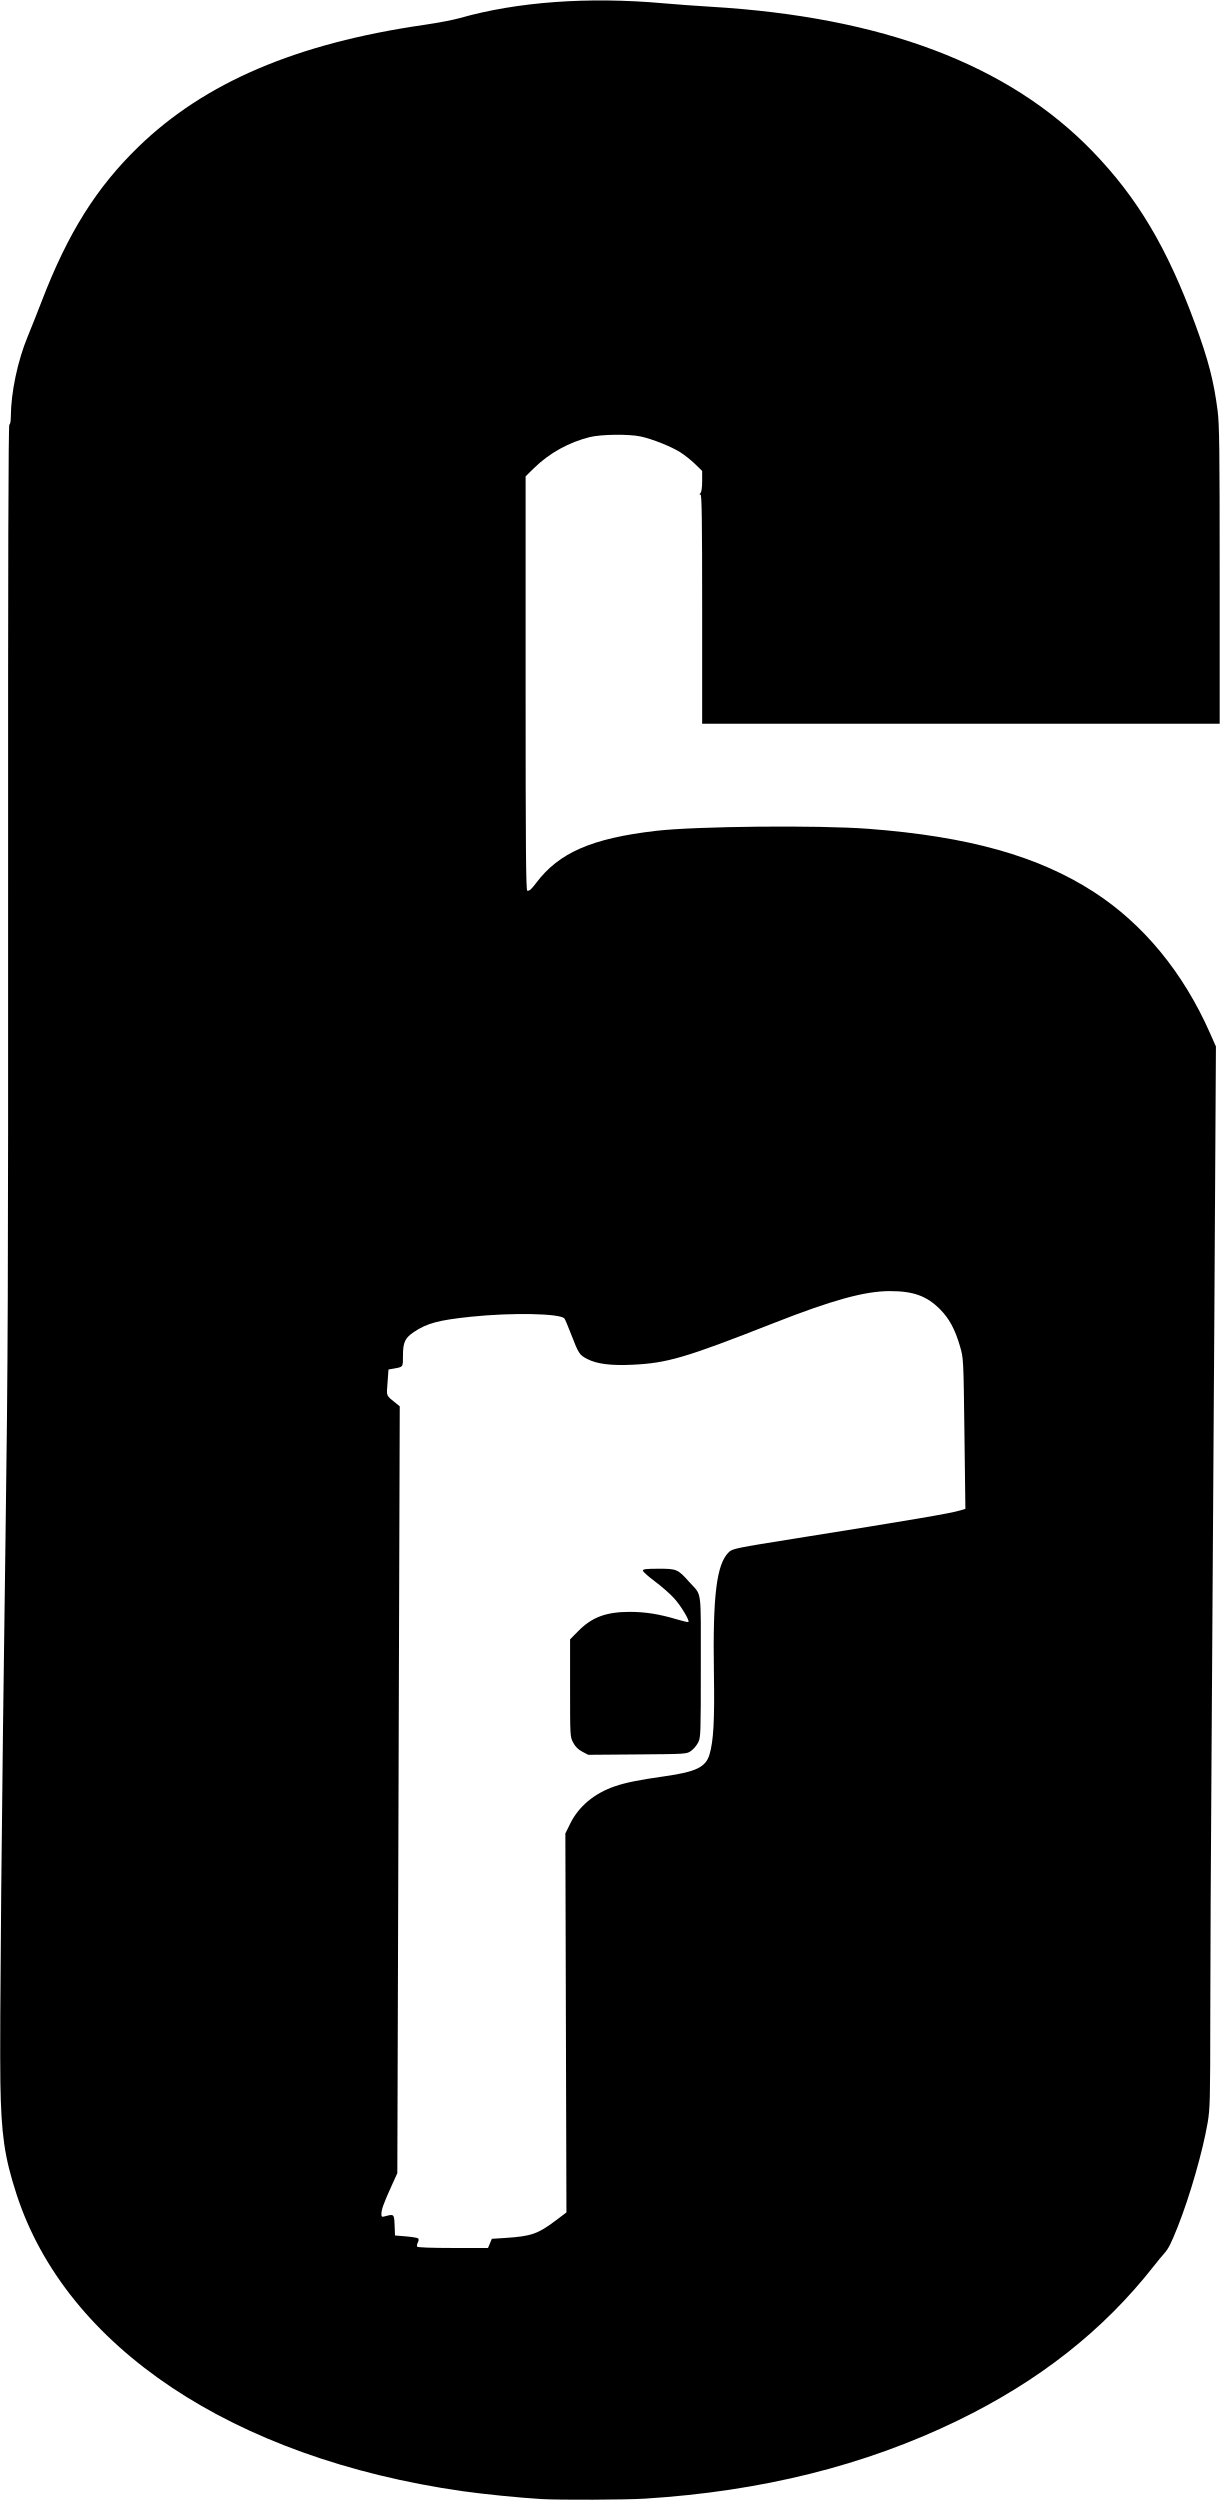
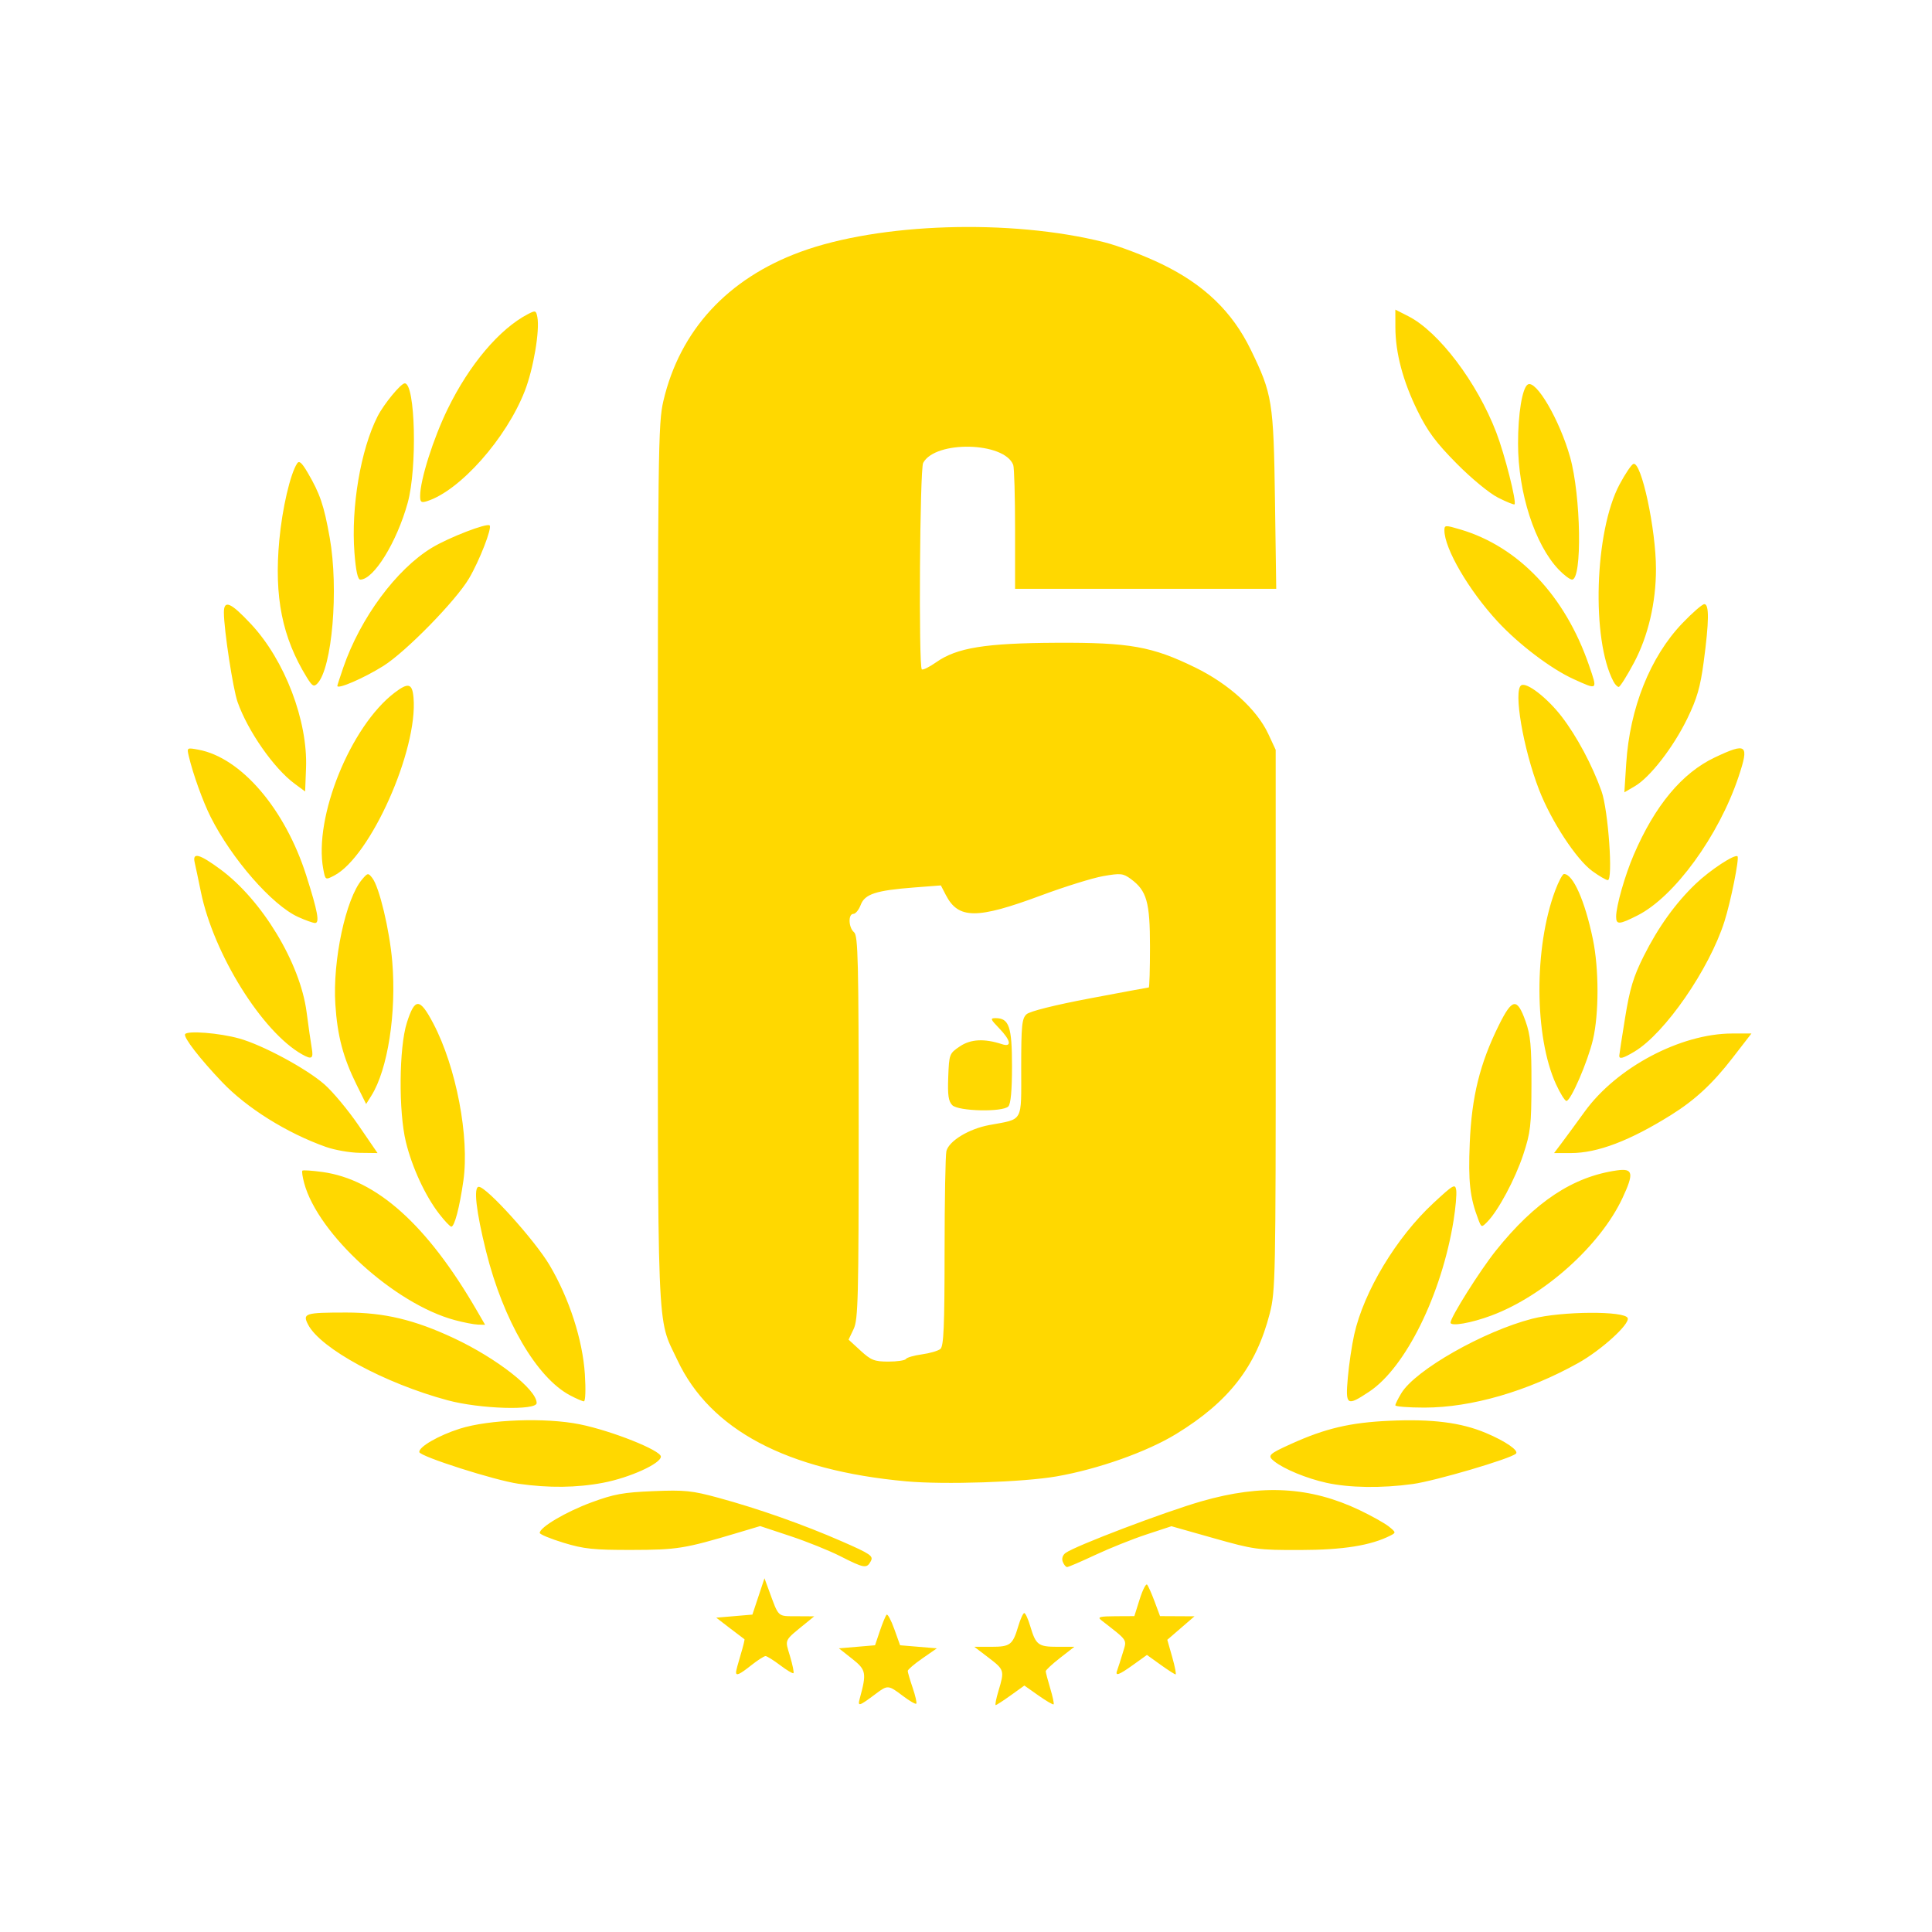
- <svg xmlns="http://www.w3.org/2000/svg" version="1.1" id="svg2" width="579.2" height="1187.2" viewBox="0 0 579.2 1187.2">
-   <defs id="defs6" />
-   <g id="g8">
-     <path style="fill:#000000;stroke-width:0.64" d="m 257.28,1186.763 c -10.075,-0.574 -27.841,-2.349 -37.76,-3.772 C 110.587,1167.365 31.318,1114.519 7.798,1041.843 2.089,1024.205 0.586,1013.748 0.18,988.874 -0.204,965.255 0.795,859.302 2.626,729.6 3.773,648.376 3.922,610.617 3.849,419.36 3.79,266.565 3.967,201.6 4.443,201.6 c 0.396,0 0.686,-1.531 0.697,-3.68 0.062,-11.518 3.217,-26.528 8.008,-38.106 1.633,-3.945 4.648,-11.542 6.7,-16.88 C 32.28,110.592 45.811,89.02 65.831,69.623 97.285,39.148 140.789,20.59 201.31,11.829 207.629,10.914 215.248,9.468 218.24,8.615 c 27.313,-7.786 61.154,-10.244 96.96,-7.041 5.632,0.504 15.568,1.229 22.08,1.613 81.857,4.818 141.628,27.421 181.493,68.633 21.445,22.169 35.633,46.073 48.921,82.42 6.156,16.838 8.68,26.594 10.508,40.613 0.852,6.532 0.998,17.999 0.998,78.24 V 343.68 h -122.88 -122.88 v -54.4 c 0,-41.884 -0.177,-54.4 -0.768,-54.4 -0.597,0 -0.597,-0.171 0,-0.768 0.462,-0.462 0.768,-2.7 0.768,-5.622 v -4.854 l -3.36,-3.275 c -1.848,-1.801 -5.025,-4.326 -7.06,-5.611 -4.287,-2.707 -13.164,-6.247 -18.7,-7.459 -5.534,-1.211 -18.836,-1.063 -24.211,0.269 -10.018,2.484 -19.247,7.61 -26.509,14.723 l -4,3.918 v 98.418 c 0,78.313 0.163,98.416 0.8,98.409 1.179,-0.015 1.879,-0.64 4.286,-3.83 10.802,-14.317 26.385,-21.084 56.724,-24.633 18.953,-2.217 77.414,-2.778 101.07,-0.97 47.558,3.635 80.641,12.922 107.065,30.054 23.404,15.174 42.239,38.042 54.951,66.719 l 2.922,6.591 -0.746,128 c -0.41,70.4 -1.008,163.856 -1.329,207.68 -0.321,43.824 -0.592,99.595 -0.603,123.936 -0.018,40.866 -0.115,44.813 -1.264,51.52 -2.329,13.593 -8.467,34.926 -14.217,49.414 -3.113,7.845 -4.473,10.523 -6.393,12.593 -0.828,0.893 -3.079,3.629 -5.002,6.08 -23.965,30.546 -54.399,54.505 -93.144,73.326 -43.886,21.318 -93.093,33.596 -148.48,37.048 -9.254,0.577 -40.169,0.706 -48.96,0.205 z m -24.624,-121.422 0.91,-2.179 6.257,-0.398 c 12.4,-0.789 15.575,-1.881 24.053,-8.269 l 5.112,-3.852 -0.254,-89.993 -0.254,-89.993 2.362,-4.769 c 4.014,-8.105 11.434,-14.288 21.129,-17.604 5.244,-1.794 11.325,-3.017 23.822,-4.791 14.771,-2.096 19.362,-4.334 21.134,-10.301 1.917,-6.455 2.452,-16.241 2.1,-38.374 -0.595,-37.326 1.235,-52.13 7.143,-57.791 1.662,-1.592 3.381,-1.942 31.794,-6.472 56.176,-8.957 73.208,-11.856 77.977,-13.274 l 2.501,-0.744 -0.449,-35.736 c -0.448,-35.652 -0.453,-35.749 -2.062,-41.309 -2.37,-8.191 -5.119,-13.308 -9.53,-17.742 -6.297,-6.33 -12.641,-8.631 -23.791,-8.631 -11.983,0 -27.362,4.243 -55.569,15.333 -41.595,16.353 -50.242,18.892 -66.88,19.643 -10.112,0.456 -16.596,-0.363 -21.156,-2.674 -3.808,-1.929 -4.244,-2.584 -7.673,-11.502 -1.489,-3.872 -2.968,-7.373 -3.287,-7.779 -1.907,-2.431 -25.025,-2.876 -44.36,-0.853 -15.427,1.614 -20.896,3.072 -27.092,7.225 -4.24,2.842 -5.226,4.939 -5.229,11.124 -0.003,5.731 0.19,5.465 -4.559,6.305 l -2.316,0.41 -0.453,6.175 c -0.501,6.831 -0.9,5.882 4.218,10.034 l 1.578,1.28 -0.576,182.08 -0.576,182.08 -2.903,6.4 c -3.564,7.857 -4.654,10.889 -4.654,12.95 0,1.423 0.184,1.539 1.76,1.109 4.218,-1.149 4.303,-1.069 4.505,4.251 l 0.185,4.87 5.251,0.438 c 2.888,0.241 5.495,0.682 5.794,0.981 0.299,0.299 0.215,1.156 -0.186,1.905 -0.401,0.749 -0.555,1.644 -0.342,1.989 0.237,0.383 6.857,0.627 17.022,0.627 h 16.635 z m 43.84,-233.513 c -1.947,-1.03 -3.288,-2.365 -4.302,-4.283 -1.46,-2.76 -1.474,-3.007 -1.474,-25.919 v -23.132 l 3.901,-3.95 c 6.493,-6.574 13.211,-9.084 24.348,-9.097 7.398,-0.008 14.051,1.04 22.336,3.52 2.921,0.874 5.445,1.455 5.61,1.291 0.675,-0.675 -3.534,-7.669 -6.763,-11.237 -1.905,-2.105 -6.031,-5.732 -9.168,-8.059 -3.137,-2.327 -5.703,-4.629 -5.703,-5.117 0,-0.705 1.55,-0.886 7.592,-0.886 8.547,0 8.989,0.195 14.544,6.4 5.993,6.695 5.384,2.153 5.384,40.112 0,32.148 -0.052,33.642 -1.266,36.02 -0.696,1.364 -2.208,3.153 -3.36,3.975 -2.09,1.491 -2.141,1.494 -25.472,1.676 l -23.378,0.182 z" id="path343" />
+ <svg xmlns="http://www.w3.org/2000/svg" version="1.1" id="svg13502" width="643.404" height="643.404" viewBox="0 0 643.404 643.404">
+   <defs id="defs13506" />
+   <g id="g13508">
+     <path style="fill:#ffd800;stroke-width:1.021;fill-opacity:1" d="m 286.308,565.692 c 2.346,-8.58 2.157,-9.578 -2.516,-13.268 l -4.415,-3.487 6.016,-0.511 6.016,-0.511 1.614,-4.779 c 0.888,-2.628 1.897,-5.055 2.241,-5.393 0.345,-0.338 1.497,1.813 2.56,4.779 l 1.933,5.393 6.121,0.511 6.121,0.511 -4.851,3.368 c -2.668,1.853 -4.851,3.724 -4.851,4.158 0,0.435 0.741,2.965 1.647,5.623 0.906,2.658 1.444,5.036 1.196,5.283 -0.248,0.248 -2.253,-0.913 -4.455,-2.58 -4.856,-3.674 -5.051,-3.69 -9.015,-0.717 -5.599,4.199 -6.111,4.354 -5.363,1.619 z m 46.218,-2.62 c 2.031,-6.747 1.953,-7.006 -3.311,-11.025 l -4.743,-3.621 h 5.639 c 6.332,0 7.148,-0.625 9.009,-6.894 0.709,-2.387 1.603,-4.34 1.986,-4.34 0.384,0 1.278,1.953 1.986,4.34 1.862,6.273 2.675,6.894 9.03,6.894 h 5.66 l -4.763,3.711 c -2.62,2.041 -4.763,4.036 -4.763,4.433 0,0.397 0.673,2.957 1.494,5.688 0.822,2.731 1.332,5.128 1.133,5.327 -0.199,0.199 -2.472,-1.127 -5.052,-2.946 l -4.691,-3.307 -4.524,3.249 c -2.488,1.787 -4.748,3.249 -5.023,3.249 -0.274,0 0.145,-2.141 0.933,-4.758 z m -87.408,-6.221 c 0.006,-0.421 0.696,-3.025 1.534,-5.785 0.837,-2.761 1.407,-5.085 1.266,-5.165 -0.141,-0.08 -2.312,-1.728 -4.824,-3.661 l -4.567,-3.516 6.02,-0.511 6.02,-0.511 2.011,-6.05 2.011,-6.05 1.472,4.008 c 3.365,9.163 2.766,8.6 9.196,8.638 l 5.894,0.034 -2.553,2.086 c -7.677,6.273 -7.231,5.368 -5.505,11.18 0.858,2.888 1.377,5.433 1.154,5.655 -0.223,0.223 -2.207,-0.959 -4.41,-2.626 -2.203,-1.667 -4.398,-3.043 -4.879,-3.059 -0.481,-0.016 -2.615,1.35 -4.743,3.035 -3.951,3.129 -5.115,3.654 -5.095,2.298 z M 372.073,556.191 c 0.301,-0.784 1.123,-3.349 1.828,-5.7 1.403,-4.682 1.987,-3.791 -7.202,-10.969 -1.301,-1.016 -0.433,-1.25 4.738,-1.277 l 6.331,-0.033 1.775,-5.631 c 0.976,-3.097 2.088,-5.28 2.471,-4.851 0.383,0.429 1.508,2.962 2.501,5.631 l 1.805,4.851 5.734,0.03 5.734,0.03 -4.524,3.91 -4.524,3.91 1.639,5.761 c 0.901,3.169 1.404,5.761 1.116,5.761 -0.287,0 -2.551,-1.457 -5.03,-3.237 l -4.507,-3.237 -4.507,3.237 c -4.945,3.551 -6.208,3.976 -5.377,1.811 z m -92.243,-37.942 c -3.651,-1.86 -11.147,-4.877 -16.658,-6.704 l -10.02,-3.322 -7.852,2.345 c -17.295,5.165 -19.801,5.567 -34.916,5.595 -12.708,0.024 -15.931,-0.315 -22.723,-2.387 -4.353,-1.328 -7.915,-2.804 -7.915,-3.281 0,-1.87 8.689,-7.005 17.146,-10.133 7.565,-2.798 10.66,-3.363 20.676,-3.775 10.462,-0.43 12.886,-0.182 21.67,2.211 13.428,3.658 28.372,8.935 41.15,14.531 9.583,4.197 10.537,4.853 9.602,6.601 -1.344,2.511 -2.209,2.368 -10.158,-1.681 z m 74.096,1.862 c -0.411,-1.07 -0.041,-2.224 0.942,-2.943 3.239,-2.368 33.032,-13.688 45.299,-17.212 20.103,-5.774 36.18,-4.872 52.597,2.951 4.026,1.919 8.43,4.386 9.785,5.484 2.361,1.912 2.382,2.038 0.511,2.984 -6.567,3.322 -15.682,4.783 -30.039,4.815 -14.172,0.032 -15.412,-0.137 -28.854,-3.942 l -14.045,-3.976 -8.353,2.752 c -4.594,1.514 -12.24,4.573 -16.99,6.799 -4.75,2.226 -8.983,4.047 -9.407,4.047 -0.424,0 -1.075,-0.792 -1.446,-1.76 z M 172.661,494.128 c -7.89,-1.127 -32.87,-9.11 -33.026,-10.554 -0.186,-1.727 6.394,-5.528 13.467,-7.779 9.697,-3.086 28.56,-3.775 39.986,-1.461 10.622,2.151 26.997,8.671 26.997,10.749 0,2.326 -10.414,7.045 -19.239,8.718 -8.781,1.665 -18.065,1.772 -28.185,0.327 z m 269.041,-0.326 c -6.58,-1.455 -14.061,-4.54 -17.357,-7.158 -2.377,-1.888 -1.896,-2.384 5.612,-5.785 11.413,-5.17 19.679,-7.115 32.741,-7.706 14.197,-0.642 23.824,0.568 32.082,4.034 6.562,2.753 11.147,5.905 10.064,6.917 -1.838,1.718 -26.845,9.077 -34.365,10.114 -10.385,1.431 -21.123,1.276 -28.777,-0.416 z M 301.787,493.32 c -39.786,-3.62 -65.3,-17.141 -76.205,-40.383 -6.956,-14.826 -6.518,-3.713 -6.518,-165.447 0,-137.832 0.105,-146.49 1.865,-153.995 5.503,-23.46 21.353,-40.695 45.624,-49.61 26.337,-9.674 69.951,-11.067 101.132,-3.231 4.76,1.196 13.4,4.474 19.2,7.285 14.122,6.843 23.468,15.828 29.633,28.488 7.214,14.814 7.614,17.302 8.081,50.298 l 0.416,29.362 h -43.486 -43.486 v -19.831 c 0,-10.907 -0.275,-20.549 -0.612,-21.426 -2.958,-7.709 -25.954,-8.224 -29.996,-0.671 -1.114,2.082 -1.547,67.647 -0.453,68.74 0.329,0.329 2.512,-0.747 4.851,-2.391 6.832,-4.801 16.331,-6.333 39.998,-6.448 24.366,-0.119 31.868,1.219 46.231,8.246 11.203,5.481 20.505,13.942 24.308,22.11 l 2.462,5.289 0.01,89.964 c 0.009,85.625 -0.085,90.337 -1.966,97.689 -4.533,17.724 -13.613,29.43 -31.169,40.182 -9.717,5.951 -26.016,11.731 -39.876,14.141 -11.094,1.929 -37.395,2.791 -50.043,1.64 z m -0.088,-40.751 c 0.299,-0.483 2.692,-1.173 5.319,-1.533 2.627,-0.36 5.397,-1.17 6.156,-1.8 1.103,-0.916 1.382,-7.414 1.394,-32.424 0.008,-17.204 0.283,-32.282 0.612,-33.508 0.907,-3.383 7.504,-7.375 14.262,-8.631 11.525,-2.142 10.644,-0.561 10.644,-19.087 0,-14.146 0.227,-16.41 1.79,-17.824 1.087,-0.984 9.351,-3.052 21.033,-5.265 10.583,-2.004 19.429,-3.644 19.656,-3.644 0.228,0 0.413,-6.089 0.412,-13.532 -0.002,-14.924 -1.069,-18.7 -6.39,-22.601 -2.562,-1.879 -3.394,-1.965 -9.191,-0.954 -3.506,0.611 -12.808,3.505 -20.672,6.431 -21.413,7.966 -27.563,7.94 -31.738,-0.134 l -1.653,-3.197 -8.816,0.678 c -12.811,0.985 -16.509,2.186 -17.876,5.806 -0.621,1.646 -1.718,2.993 -2.438,2.993 -1.812,0 -1.645,4.576 0.224,6.128 1.332,1.105 1.532,9.592 1.532,64.941 0,56.994 -0.176,64.04 -1.681,67.195 l -1.681,3.525 3.979,3.654 c 3.494,3.209 4.625,3.655 9.28,3.659 2.916,0.003 5.546,-0.391 5.844,-0.874 z m 15.439,-84.512 c -1.286,-1.286 -1.581,-3.345 -1.35,-9.41 0.29,-7.606 0.369,-7.814 3.871,-10.176 3.609,-2.435 8.128,-2.67 14.043,-0.73 3.371,1.106 2.936,-1.282 -0.966,-5.308 -2.913,-3.005 -3.04,-3.368 -1.18,-3.368 4.489,0 5.465,2.85 5.465,15.961 0,8.147 -0.409,12.635 -1.226,13.451 -1.944,1.944 -16.624,1.613 -18.657,-0.42 z m -168.032,98.28 c -20.99,-5.639 -42.379,-17.237 -46.506,-25.218 -1.932,-3.736 -1.056,-4.012 12.773,-4.012 12.597,0 22.691,2.409 35.775,8.54 14.305,6.702 27.574,17.092 27.574,21.591 0,2.565 -18.85,1.992 -29.617,-0.901 z m 315.578,1.664 c 0.002,-0.421 0.91,-2.252 2.018,-4.069 4.701,-7.71 27.349,-20.585 43.551,-24.758 9.841,-2.534 30.999,-2.667 31.818,-0.2 0.677,2.038 -8.826,10.66 -16.442,14.92 -16.874,9.437 -35.619,14.872 -51.285,14.872 -5.314,0 -9.661,-0.345 -9.659,-0.766 z m -274.832,-3.311 c -11.124,-5.879 -22.259,-24.961 -27.97,-47.931 -3.338,-13.427 -4.251,-21.523 -2.427,-21.524 2.581,-0.001 18.659,17.799 23.564,26.089 6.556,11.079 11.014,24.85 11.757,36.326 0.332,5.13 0.189,9.056 -0.329,9.031 -0.504,-0.025 -2.573,-0.92 -4.596,-1.99 z M 448.856,458.808 c 0.379,-4.353 1.338,-10.819 2.131,-14.368 3.214,-14.383 14.027,-32.333 26.375,-43.783 6.692,-6.205 7.26,-6.527 7.591,-4.297 0.197,1.326 -0.198,5.865 -0.877,10.089 -3.958,24.614 -15.968,48.979 -28.108,57.02 -7.474,4.95 -7.923,4.656 -7.112,-4.66 z M 151.419,439.617 c -20.018,-5.391 -45.515,-28.587 -50.114,-45.591 -0.559,-2.068 -0.833,-3.946 -0.607,-4.171 0.226,-0.226 3.217,-0.026 6.648,0.443 18.025,2.465 34.882,17.566 51.396,46.043 l 2.813,4.851 -2.395,-0.067 c -1.317,-0.037 -4.801,-0.715 -7.742,-1.507 z m 331.645,0.847 c 0,-1.785 9.846,-17.416 15.109,-23.987 13.034,-16.272 25.681,-24.645 40.349,-26.712 5.353,-0.755 5.683,0.926 1.808,9.206 -7.408,15.83 -26.062,32.553 -43.656,39.136 -6.721,2.515 -13.609,3.708 -13.609,2.357 z M 146.198,404.17 c -4.595,-5.962 -8.973,-15.434 -11.023,-23.847 -2.474,-10.154 -2.304,-31.49 0.317,-39.721 2.674,-8.397 4.293,-8.353 8.809,0.241 7.632,14.524 12.089,37.847 10.012,52.394 -1.27,8.895 -2.947,15.273 -4.016,15.273 -0.415,0 -2.26,-1.953 -4.1,-4.34 z m 346.095,1.888 c -2.79,-7.34 -3.364,-12.512 -2.825,-25.458 0.641,-15.374 3.355,-26.371 9.654,-39.111 4.492,-9.086 6.091,-9.336 8.922,-1.4 1.658,4.647 1.996,8.249 1.969,20.932 -0.029,13.768 -0.306,16.146 -2.732,23.489 -2.698,8.168 -8.322,18.683 -11.977,22.396 -1.914,1.943 -1.954,1.932 -3.011,-0.848 z M 108.491,381.938 C 95.507,377.324 82.199,369.006 73.952,360.349 66.508,352.535 61.015,345.42 61.642,344.405 c 0.773,-1.25 11.412,-0.402 18.017,1.437 7.804,2.172 22.346,9.999 28.375,15.274 2.773,2.425 7.888,8.567 11.368,13.647 l 6.327,9.237 -5.928,-0.075 c -3.261,-0.041 -8.35,-0.935 -11.31,-1.987 z m 411.558,-1.257 c 1.377,-1.826 4.837,-6.543 7.688,-10.483 10.645,-14.71 31.918,-25.983 49.094,-26.015 l 6.448,-0.012 -6.346,8.204 c -6.571,8.495 -12.434,13.939 -20.337,18.886 -13.802,8.639 -24.581,12.741 -33.481,12.741 h -5.57 z M 118.768,361.282 c -4.508,-9.106 -6.407,-16.29 -7.089,-26.814 -0.944,-14.568 3.461,-35.175 8.889,-41.575 1.896,-2.236 2.048,-2.257 3.423,-0.486 2.336,3.011 5.752,17.331 6.638,27.83 1.441,17.073 -1.489,35.921 -6.936,44.62 l -1.762,2.814 z m 399.438,-0.174 c -7.266,-15.871 -7.395,-45.548 -0.28,-64.563 1.128,-3.015 2.445,-5.481 2.926,-5.481 3.017,0 6.987,8.971 9.627,21.753 2.03,9.83 2.038,24.793 0.017,33.396 -1.726,7.347 -7.38,20.426 -8.83,20.426 -0.51,0 -2.066,-2.489 -3.458,-5.53 z m -417.61,-9.979 c -13.301,-7.486 -29.464,-33.433 -33.691,-54.087 -0.845,-4.13 -1.777,-8.544 -2.07,-9.808 -0.814,-3.508 1.557,-2.878 8.551,2.271 13.898,10.231 26.583,31.221 28.714,47.516 0.624,4.774 1.397,10.174 1.717,12 0.62,3.543 0.024,3.933 -3.22,2.108 z m 438.657,0.446 c 0.01,-0.421 0.891,-6.146 1.957,-12.721 1.559,-9.619 2.766,-13.609 6.175,-20.42 4.825,-9.641 10.632,-17.717 17.349,-24.128 4.817,-4.598 13.034,-9.986 13.902,-9.117 0.646,0.646 -2.254,15.084 -4.36,21.705 -5.054,15.888 -19.812,37.234 -29.936,43.298 -3.788,2.269 -5.118,2.631 -5.088,1.383 z M 99.275,305.369 c -8.622,-3.913 -22.051,-19.266 -29.119,-33.289 -2.564,-5.087 -5.904,-14.368 -7.272,-20.203 -0.684,-2.917 -0.668,-2.928 3.193,-2.212 14.217,2.636 28.855,19.714 35.921,41.91 3.814,11.98 4.524,15.836 2.912,15.807 -0.688,-0.012 -3.224,-0.918 -5.636,-2.012 z m 438.938,-0.116 c 0,-3.483 2.907,-13.688 5.858,-20.566 7.041,-16.409 16.083,-27.273 26.992,-32.435 10.696,-5.06 11.53,-4.384 7.921,6.417 -6.574,19.671 -21.335,39.954 -33.598,46.168 -6.162,3.122 -7.173,3.181 -7.173,0.415 z M 107.653,289.401 c -3.219,-17.159 9.051,-47.506 23.732,-58.696 4.59,-3.499 5.916,-3.156 6.33,1.635 1.504,17.43 -14.382,53.022 -26.451,59.263 -2.914,1.507 -2.915,1.506 -3.611,-2.202 z m 422.647,0.71 c -5.327,-3.859 -13.713,-16.663 -17.755,-27.107 -5.29,-13.67 -8.609,-33.131 -5.932,-34.785 1.814,-1.121 8.681,4.2 13.489,10.454 5.027,6.539 10.176,16.185 13.245,24.812 2.243,6.306 3.893,29.622 2.097,29.622 -0.555,0 -2.869,-1.348 -5.143,-2.995 z M 98.107,260.988 C 91.196,255.881 82.536,243.473 79.115,233.777 77.597,229.475 74.578,209.733 74.561,204 c -0.013,-4.388 2.239,-3.431 9.043,3.843 11.214,11.988 18.919,32.151 18.313,47.924 l -0.3,7.816 z m 443.466,-6.757 c 1.184,-18.435 7.98,-35.444 18.616,-46.595 3.381,-3.544 6.713,-6.444 7.404,-6.444 1.644,0 1.578,5.799 -0.219,19.231 -1.128,8.429 -2.228,12.228 -5.47,18.894 -4.658,9.576 -12.404,19.56 -17.47,22.517 l -3.48,2.032 z M 102.179,225.592 c -8.204,-13.296 -10.919,-26.832 -9.165,-45.704 0.984,-10.585 3.634,-22.006 5.928,-25.547 0.684,-1.056 1.555,-0.299 3.525,3.064 4.109,7.015 5.422,10.888 7.334,21.642 3.044,17.116 0.812,43.477 -4.114,48.587 -1.163,1.206 -1.696,0.896 -3.509,-2.043 z m 10.161,2.823 c 0,-0.193 0.891,-2.942 1.981,-6.109 5.674,-16.493 17.676,-32.726 29.485,-39.882 5.646,-3.422 18.365,-8.338 19.258,-7.444 0.852,0.852 -3.373,11.711 -6.864,17.641 -4.376,7.434 -21.027,24.447 -28.541,29.163 -6.453,4.05 -15.319,7.888 -15.319,6.631 z m 411.7,-2.261 c -7.498,-3.405 -18.208,-11.518 -25.266,-19.139 -9.619,-10.386 -17.753,-24.319 -17.753,-30.408 0,-1.764 0.275,-1.778 5.362,-0.268 19.368,5.746 34.832,22.077 42.78,45.178 2.911,8.461 3.04,8.344 -5.122,4.638 z m 13.295,0.824 c -7.428,-13.996 -6.318,-50.042 2.022,-65.668 1.898,-3.556 3.975,-6.629 4.615,-6.829 2.65,-0.828 7.499,21.751 7.509,34.966 0.008,11.207 -2.614,22.416 -7.302,31.215 -2.375,4.457 -4.673,8.104 -5.106,8.104 -0.434,0 -1.215,-0.804 -1.737,-1.787 z M 118.041,184.085 c -1.174,-15.206 2.072,-34.36 7.697,-45.418 2.09,-4.109 7.765,-11.007 9.055,-11.007 3.521,0 4.204,28.151 0.967,39.834 -3.63,13.1 -11.306,25.528 -15.766,25.528 -0.854,0 -1.486,-2.894 -1.953,-8.936 z m 401.055,5.617 c -7.942,-8.299 -13.523,-25.571 -13.549,-41.931 -0.016,-9.954 1.402,-18.584 3.238,-19.719 2.74,-1.693 10.588,11.754 14.085,24.134 3.636,12.874 4.089,40.834 0.661,40.834 -0.692,0 -2.687,-1.494 -4.434,-3.319 z M 498.894,165.732 c -2.911,-1.471 -8.854,-6.369 -13.822,-11.391 -6.866,-6.94 -9.622,-10.652 -12.987,-17.49 -4.87,-9.899 -7.367,-19.309 -7.389,-27.851 l -0.015,-5.893 4.34,2.209 c 10.124,5.152 22.875,22.003 29.273,38.684 2.821,7.355 6.844,23.217 6.075,23.957 -0.204,0.196 -2.668,-0.805 -5.477,-2.225 z m -358.979,-0.564 c 0,-5.323 4.37,-19.125 9.171,-28.968 7.216,-14.793 17.262,-26.67 26.716,-31.585 2.52,-1.31 2.725,-1.246 3.151,0.981 0.852,4.457 -1.309,17.208 -4.162,24.555 -6.152,15.843 -21.597,33.265 -32.578,36.747 -1.948,0.618 -2.298,0.355 -2.298,-1.73 z" id="path13629" />
  </g>
</svg>
